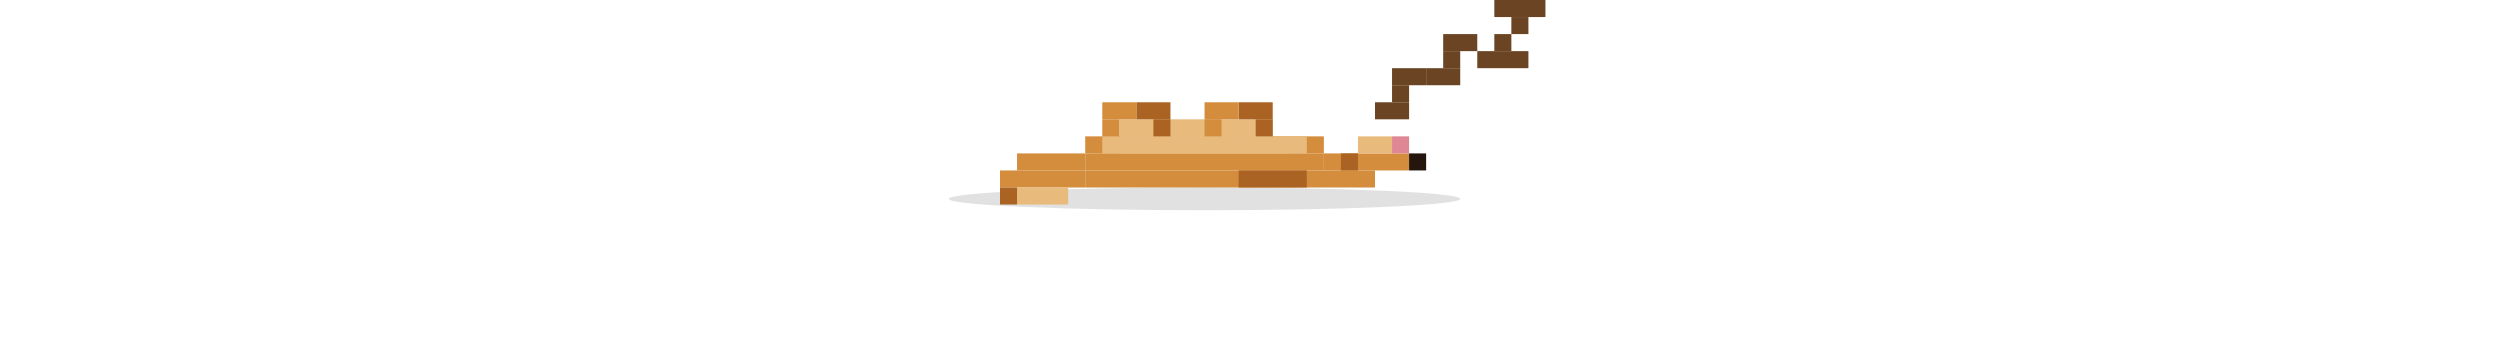
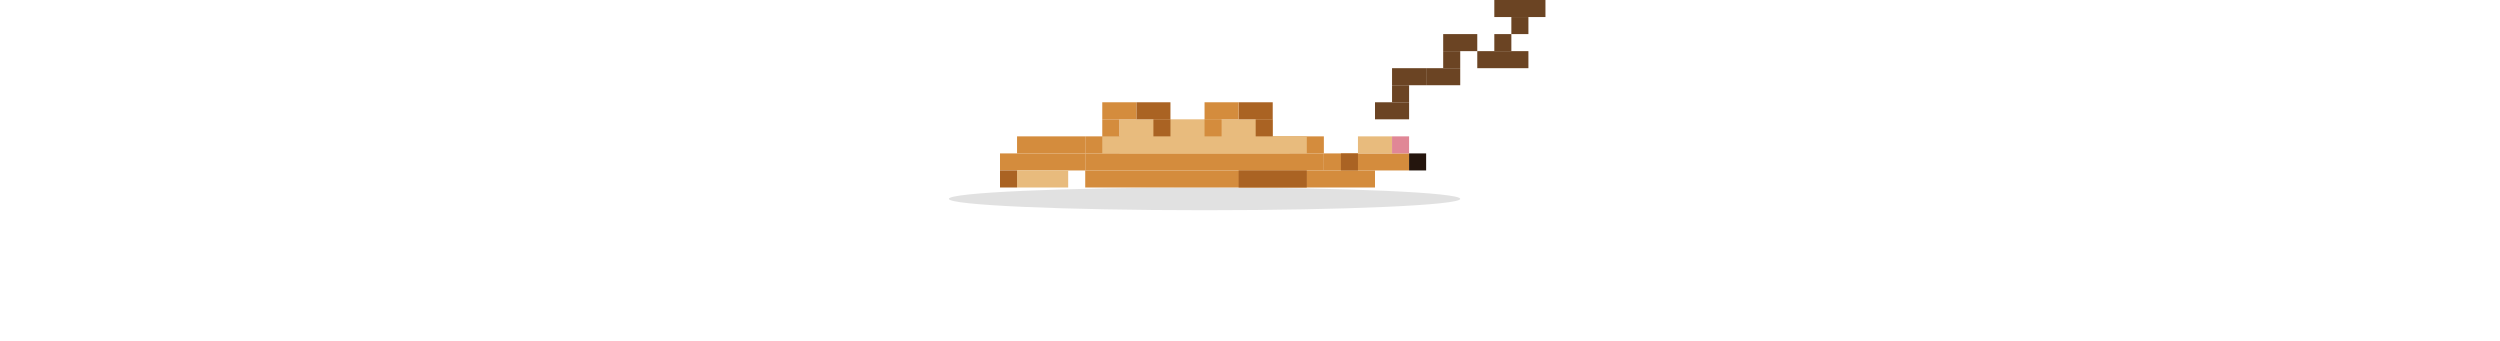
<svg xmlns="http://www.w3.org/2000/svg" viewBox="0 0 880 120" width="880" height="120">
  <g transform="translate(340, 0)">
    <ellipse cx="84" cy="70" rx="90" ry="4" fill="#000000" opacity="0.12" />
    <g>
-       <rect x="18" y="54" width="24" height="6" fill="#D48C3D" />
-       <rect x="12" y="60" width="30" height="6" fill="#D48C3D" />
-       <rect x="18" y="66" width="18" height="6" fill="#E8BB7D" />
-       <rect x="12" y="66" width="6" height="6" fill="#AA6323" />
+       <rect x="18" y="48" width="24" height="6" fill="#D48C3D" />
+       <rect x="12" y="54" width="30" height="6" fill="#D48C3D" />
+       <rect x="18" y="60" width="18" height="6" fill="#E8BB7D" />
+       <rect x="12" y="60" width="6" height="6" fill="#AA6323" />
      <rect x="42" y="60" width="78" height="6" fill="#D48C3D" />
      <rect x="42" y="54" width="84" height="6" fill="#D48C3D" />
      <rect x="42" y="48" width="84" height="6" fill="#D48C3D" />
      <rect x="120" y="60" width="24" height="6" fill="#D48C3D" />
      <rect x="126" y="54" width="18" height="6" fill="#D48C3D" />
      <rect x="144" y="54" width="12" height="6" fill="#D48C3D" />
      <rect x="156" y="54" width="6" height="6" fill="#24150D" />
      <rect x="138" y="48" width="12" height="6" fill="#E8BB7D" />
      <rect x="150" y="48" width="6" height="6" fill="#E08796" />
      <rect x="96" y="60" width="24" height="6" fill="#AA6323" />
      <rect x="132" y="54" width="6" height="6" fill="#AA6323" />
      <rect x="54" y="48" width="66" height="6" fill="#E8BB7D" />
    </g>
    <g>
      <animateTransform attributeName="transform" type="translate" values="0 0; 0 -2; 0 0" keyTimes="0; 0.5; 1" dur="3s" calcMode="discrete" repeatCount="indefinite" />
      <rect x="54" y="42" width="54" height="6" fill="#E8BB7D" />
      <rect x="48" y="48" width="66" height="6" fill="#E8BB7D" />
      <g fill="#AA6323">
        <rect x="60" y="36" width="12" height="6" />
        <rect x="66" y="42" width="6" height="6" />
        <rect x="96" y="36" width="12" height="6" />
        <rect x="102" y="42" width="6" height="6" />
      </g>
      <g fill="#D48C3D">
        <rect x="48" y="36" width="12" height="6" />
        <rect x="48" y="42" width="6" height="6" />
        <rect x="84" y="36" width="12" height="6" />
        <rect x="84" y="42" width="6" height="6" />
      </g>
    </g>
    <g transform="translate(144, 24)">
      <g>
        <animate attributeName="opacity" values="0;1;0;0" keyTimes="0;0.2;0.6;1" dur="3s" begin="0s" repeatCount="indefinite" />
        <animateTransform attributeName="transform" type="translate" values="0,0; -6,-24" dur="3s" begin="0s" repeatCount="indefinite" />
        <rect x="6" y="0" width="12" height="6" fill="#6B4423" />
        <rect x="6" y="6" width="6" height="6" fill="#6B4423" />
        <rect x="0" y="12" width="12" height="6" fill="#6B4423" />
      </g>
      <g transform="translate(18, -12)">
        <animate attributeName="opacity" values="0;1;0;0" keyTimes="0;0.2;0.6;1" dur="3s" begin="1s" repeatCount="indefinite" />
        <animateTransform attributeName="transform" type="translate" values="0,0; -6,-24" dur="3s" begin="1s" repeatCount="indefinite" />
        <rect x="6" y="0" width="12" height="6" fill="#6B4423" />
        <rect x="6" y="6" width="6" height="6" fill="#6B4423" />
        <rect x="0" y="12" width="12" height="6" fill="#6B4423" />
      </g>
      <g transform="translate(36, -24)">
        <animate attributeName="opacity" values="0;1;0;0" keyTimes="0;0.2;0.6;1" dur="3s" begin="2s" repeatCount="indefinite" />
        <animateTransform attributeName="transform" type="translate" values="0,0; -6,-24" dur="3s" begin="2s" repeatCount="indefinite" />
        <rect x="6" y="0" width="18" height="6" fill="#6B4423" />
        <rect x="12" y="6" width="6" height="6" fill="#6B4423" />
        <rect x="6" y="12" width="6" height="6" fill="#6B4423" />
        <rect x="0" y="18" width="18" height="6" fill="#6B4423" />
      </g>
    </g>
  </g>
</svg>
